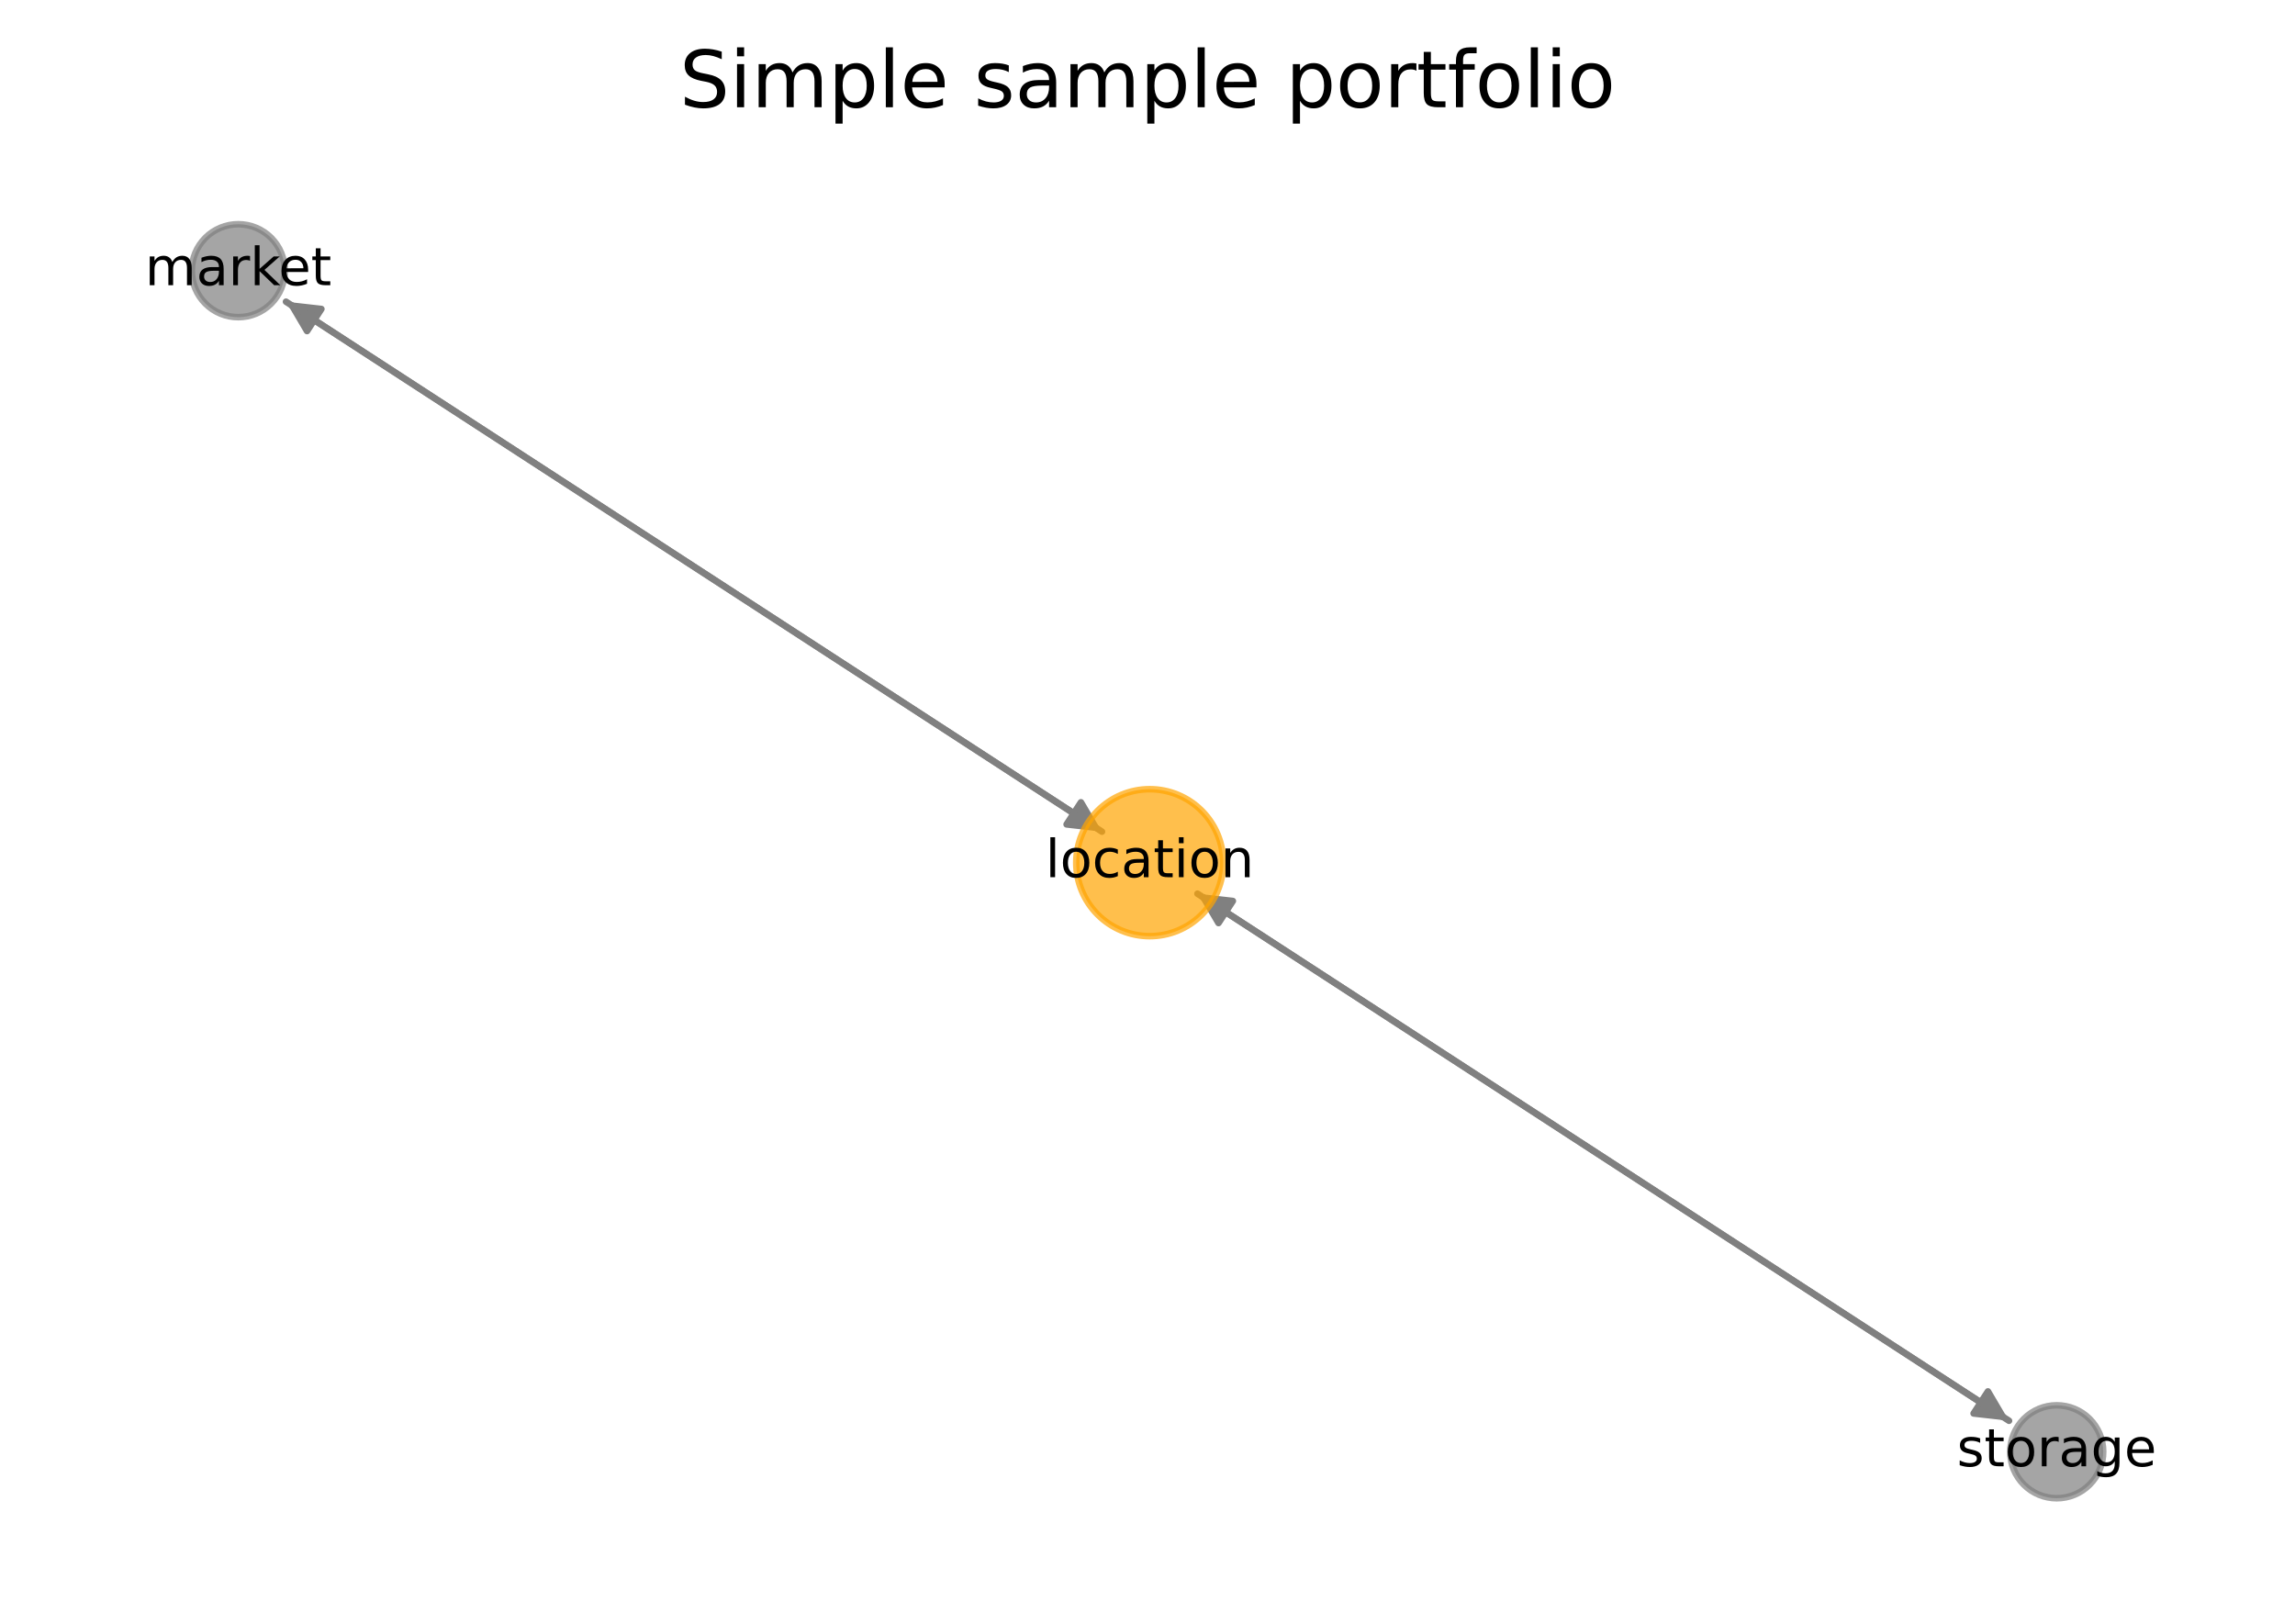
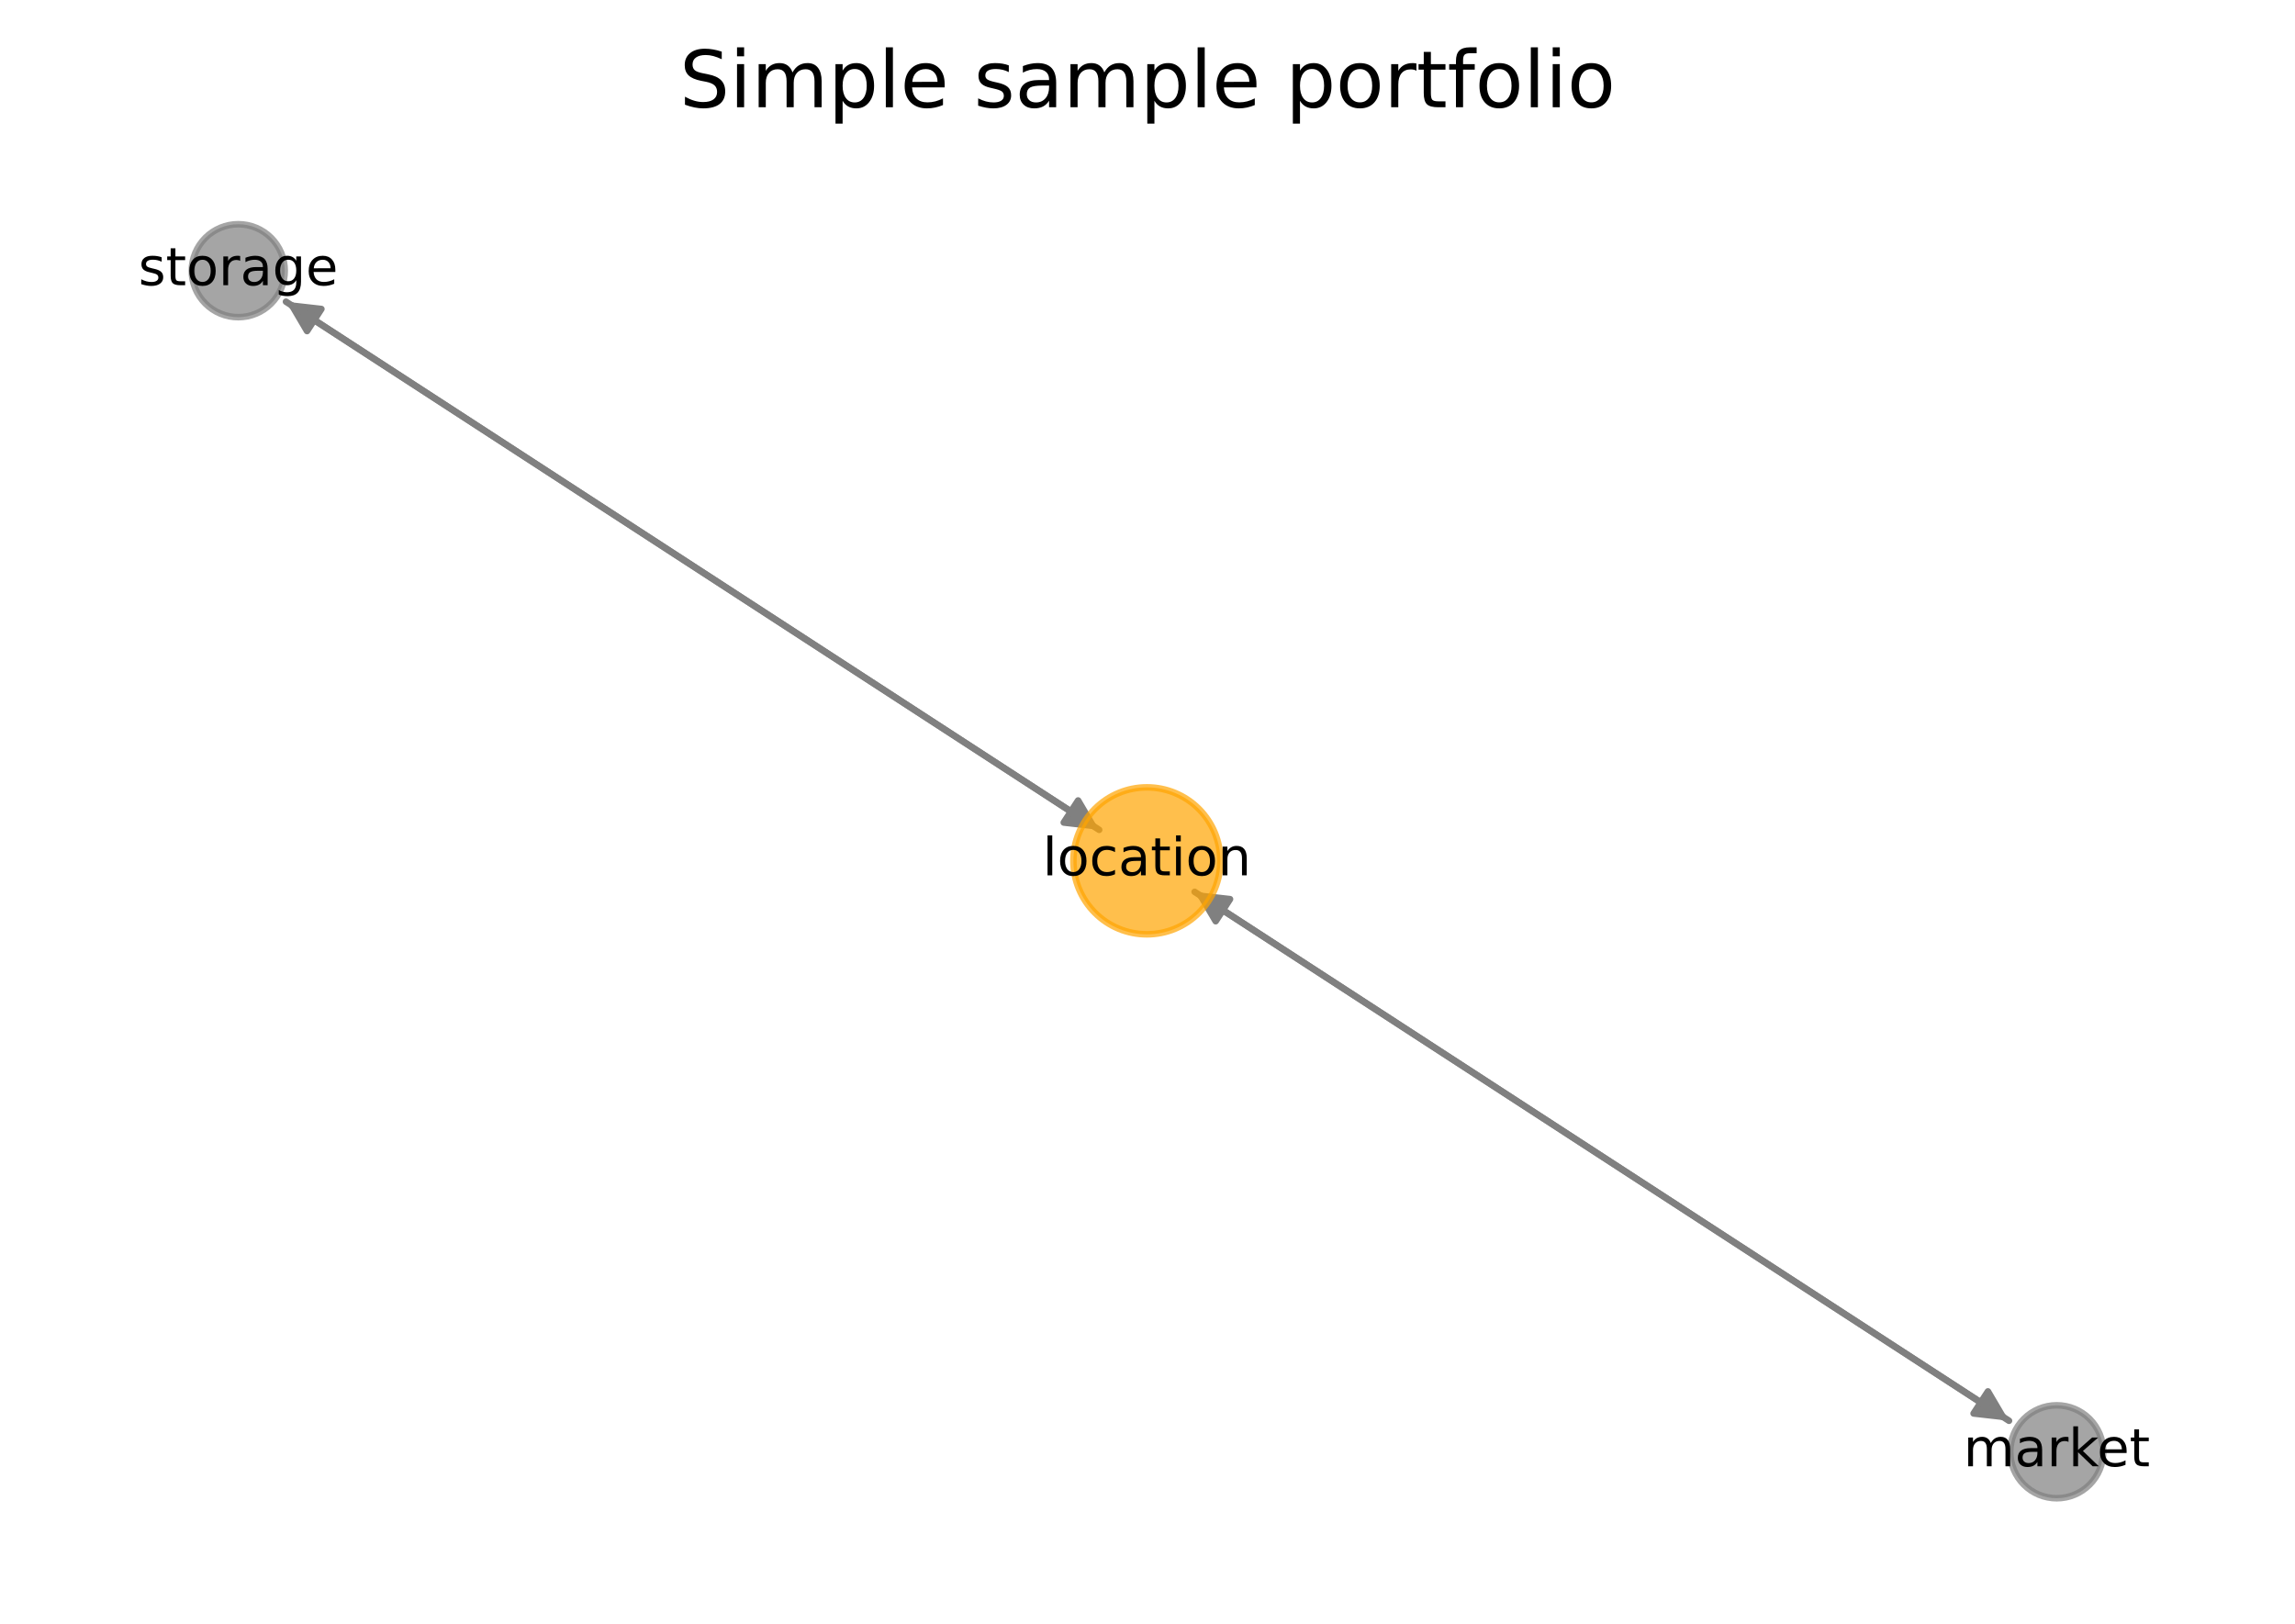
<svg xmlns="http://www.w3.org/2000/svg" xmlns:xlink="http://www.w3.org/1999/xlink" height="246.958pt" version="1.1" viewBox="0 0 349.2 246.958" width="349.2pt">
  <defs>
    <style type="text/css">*{stroke-linecap:butt;stroke-linejoin:round;}</style>
  </defs>
  <g id="figure_1">
    <g id="patch_1">
      <path d="M 0 246.958  L 349.2 246.958  L 349.2 0  L 0 0  z " style="fill:none;" />
    </g>
    <g id="axes_1">
      <g id="patch_2">
-         <path clip-path="url(#p3fee0ed3cd)" d="M 167.673 126.539  Q 105.595 86.222 44.454 46.513  " style="fill:none;stroke:#808080;stroke-linecap:round;" />
-         <path clip-path="url(#p3fee0ed3cd)" d="M 46.719 50.369  L 44.454 46.513  L 48.898 47.014  L 46.719 50.369  z " style="fill:#808080;stroke:#808080;stroke-linecap:round;" />
+         <path clip-path="url(#p6ff88d57bc)" d="M 181.771 135.695  Q 243.726 175.933 304.744 215.562  " style="fill:none;stroke:#808080;stroke-linecap:round;" />
+         <path clip-path="url(#p6ff88d57bc)" d="M 302.478 211.706  L 304.744 215.562  L 300.3 215.06  L 302.478 211.706  z " style="fill:#808080;stroke:#808080;stroke-linecap:round;" />
      </g>
      <g id="patch_3">
-         <path clip-path="url(#p3fee0ed3cd)" d="M 182.201 135.975  Q 243.941 176.073 304.744 215.561  " style="fill:none;stroke:#808080;stroke-linecap:round;" />
-         <path clip-path="url(#p3fee0ed3cd)" d="M 302.478 211.705  L 304.744 215.561  L 300.3 215.06  L 302.478 211.705  z " style="fill:#808080;stroke:#808080;stroke-linecap:round;" />
+         <path clip-path="url(#p6ff88d57bc)" d="M 167.243 126.26  Q 105.38 86.082 44.454 46.513  " style="fill:none;stroke:#808080;stroke-linecap:round;" />
+         <path clip-path="url(#p6ff88d57bc)" d="M 46.719 50.369  L 44.454 46.513  L 48.898 47.015  L 46.719 50.369  z " style="fill:#808080;stroke:#808080;stroke-linecap:round;" />
      </g>
      <g id="patch_4">
-         <path clip-path="url(#p3fee0ed3cd)" d="M 43.518 45.905  Q 105.596 86.223 166.737 125.931  " style="fill:none;stroke:#808080;stroke-linecap:round;" />
-         <path clip-path="url(#p3fee0ed3cd)" d="M 164.472 122.075  L 166.737 125.931  L 162.293 125.43  L 164.472 122.075  z " style="fill:#808080;stroke:#808080;stroke-linecap:round;" />
+         <path clip-path="url(#p6ff88d57bc)" d="M 305.682 216.171  Q 243.727 175.934 182.71 136.305  " style="fill:none;stroke:#808080;stroke-linecap:round;" />
+         <path clip-path="url(#p6ff88d57bc)" d="M 184.975 140.161  L 182.71 136.305  L 187.154 136.806  L 184.975 140.161  z " style="fill:#808080;stroke:#808080;stroke-linecap:round;" />
      </g>
      <g id="patch_5">
-         <path clip-path="url(#p3fee0ed3cd)" d="M 305.684 216.172  Q 243.944 176.074 183.141 136.585  " style="fill:none;stroke:#808080;stroke-linecap:round;" />
-         <path clip-path="url(#p3fee0ed3cd)" d="M 185.407 140.441  L 183.141 136.585  L 187.585 137.087  L 185.407 140.441  z " style="fill:#808080;stroke:#808080;stroke-linecap:round;" />
+         <path clip-path="url(#p6ff88d57bc)" d="M 43.516 45.904  Q 105.38 86.082 166.305 125.651  " style="fill:none;stroke:#808080;stroke-linecap:round;" />
+         <path clip-path="url(#p6ff88d57bc)" d="M 164.04 121.795  L 166.305 125.651  L 161.861 125.149  L 164.04 121.795  z " style="fill:#808080;stroke:#808080;stroke-linecap:round;" />
      </g>
      <g id="PathCollection_1">
-         <path clip-path="url(#p3fee0ed3cd)" d="M 174.938 142.438  C 177.903 142.438 180.747 141.26 182.844 139.163  C 184.94 137.067 186.118 134.223 186.118 131.258  C 186.118 128.293 184.94 125.449 182.844 123.352  C 180.747 121.255 177.903 120.077 174.938 120.077  C 171.973 120.077 169.129 121.255 167.032 123.352  C 164.936 125.449 163.758 128.293 163.758 131.258  C 163.758 134.223 164.936 137.067 167.032 139.163  C 169.129 141.26 171.973 142.438 174.938 142.438  z " style="fill:#ffa500;fill-opacity:0.7;stroke:#ffa500;stroke-opacity:0.7;" />
-         <path clip-path="url(#p3fee0ed3cd)" d="M 36.253 48.258  C 38.128 48.258 39.927 47.513 41.253 46.187  C 42.579 44.861 43.324 43.062 43.324 41.187  C 43.324 39.312 42.579 37.513 41.253 36.187  C 39.927 34.861 38.128 34.116 36.253 34.116  C 34.378 34.116 32.579 34.861 31.253 36.187  C 29.927 37.513 29.182 39.312 29.182 41.187  C 29.182 43.062 29.927 44.861 31.253 46.187  C 32.579 47.513 34.378 48.258 36.253 48.258  z " style="fill:#808080;fill-opacity:0.7;stroke:#808080;stroke-opacity:0.7;" />
-         <path clip-path="url(#p3fee0ed3cd)" d="M 312.947 227.96  C 314.822 227.96 316.621 227.215 317.947 225.889  C 319.273 224.563 320.018 222.765 320.018 220.889  C 320.018 219.014 319.273 217.215 317.947 215.889  C 316.621 214.563 314.822 213.818 312.947 213.818  C 311.072 213.818 309.273 214.563 307.947 215.889  C 306.621 217.215 305.876 219.014 305.876 220.889  C 305.876 222.765 306.621 224.563 307.947 225.889  C 309.273 227.215 311.072 227.96 312.947 227.96  z " style="fill:#808080;fill-opacity:0.7;stroke:#808080;stroke-opacity:0.7;" />
+         <path clip-path="url(#p6ff88d57bc)" d="M 174.506 142.157  C 177.471 142.157 180.315 140.979 182.412 138.883  C 184.509 136.786 185.687 133.942 185.687 130.977  C 185.687 128.012 184.509 125.168 182.412 123.071  C 180.315 120.975 177.471 119.797 174.506 119.797  C 171.541 119.797 168.697 120.975 166.601 123.071  C 164.504 125.168 163.326 128.012 163.326 130.977  C 163.326 133.942 164.504 136.786 166.601 138.883  C 168.697 140.979 171.541 142.157 174.506 142.157  z " style="fill:#ffa500;fill-opacity:0.7;stroke:#ffa500;stroke-opacity:0.7;" />
+         <path clip-path="url(#p6ff88d57bc)" d="M 312.947 227.96  C 314.822 227.96 316.621 227.215 317.947 225.889  C 319.273 224.563 320.018 222.765 320.018 220.889  C 320.018 219.014 319.273 217.215 317.947 215.889  C 316.621 214.563 314.822 213.818 312.947 213.818  C 311.072 213.818 309.273 214.563 307.947 215.889  C 306.621 217.215 305.876 219.014 305.876 220.889  C 305.876 222.765 306.621 224.563 307.947 225.889  C 309.273 227.215 311.072 227.96 312.947 227.96  z " style="fill:#808080;fill-opacity:0.7;stroke:#808080;stroke-opacity:0.7;" />
+         <path clip-path="url(#p6ff88d57bc)" d="M 36.253 48.258  C 38.128 48.258 39.927 47.513 41.253 46.187  C 42.579 44.861 43.324 43.062 43.324 41.187  C 43.324 39.312 42.579 37.513 41.253 36.187  C 39.927 34.861 38.128 34.116 36.253 34.116  C 34.378 34.116 32.579 34.861 31.253 36.187  C 29.927 37.513 29.182 39.312 29.182 41.187  C 29.182 43.062 29.927 44.861 31.253 46.187  C 32.579 47.513 34.378 48.258 36.253 48.258  z " style="fill:#808080;fill-opacity:0.7;stroke:#808080;stroke-opacity:0.7;" />
      </g>
      <g id="text_1">
-         <g clip-path="url(#p3fee0ed3cd)">
-           <g transform="translate(159.0667 133.4651)scale(0.08 -0.08)">
+         <g clip-path="url(#p6ff88d57bc)">
+           <g transform="translate(158.6352 133.1846)scale(0.08 -0.08)">
            <defs>
              <path d="M 9.422 75.984  L 18.406 75.984  L 18.406 0  L 9.422 0  z " id="DejaVuSans-108" />
              <path d="M 30.609 48.391  Q 23.391 48.391 19.188 42.75  Q 14.984 37.109 14.984 27.297  Q 14.984 17.484 19.156 11.844  Q 23.344 6.203 30.609 6.203  Q 37.797 6.203 41.984 11.859  Q 46.188 17.531 46.188 27.297  Q 46.188 37.016 41.984 42.703  Q 37.797 48.391 30.609 48.391  z M 30.609 56  Q 42.328 56 49.016 48.375  Q 55.719 40.766 55.719 27.297  Q 55.719 13.875 49.016 6.219  Q 42.328 -1.422 30.609 -1.422  Q 18.844 -1.422 12.172 6.219  Q 5.516 13.875 5.516 27.297  Q 5.516 40.766 12.172 48.375  Q 18.844 56 30.609 56  z " id="DejaVuSans-111" />
              <path d="M 48.781 52.594  L 48.781 44.188  Q 44.969 46.297 41.141 47.344  Q 37.312 48.391 33.406 48.391  Q 24.656 48.391 19.812 42.844  Q 14.984 37.312 14.984 27.297  Q 14.984 17.281 19.812 11.734  Q 24.656 6.203 33.406 6.203  Q 37.312 6.203 41.141 7.25  Q 44.969 8.297 48.781 10.406  L 48.781 2.094  Q 45.016 0.344 40.984 -0.531  Q 36.969 -1.422 32.422 -1.422  Q 20.062 -1.422 12.781 6.344  Q 5.516 14.109 5.516 27.297  Q 5.516 40.672 12.859 48.328  Q 20.219 56 33.016 56  Q 37.156 56 41.109 55.141  Q 45.062 54.297 48.781 52.594  z " id="DejaVuSans-99" />
              <path d="M 34.281 27.484  Q 23.391 27.484 19.188 25  Q 14.984 22.516 14.984 16.5  Q 14.984 11.719 18.141 8.906  Q 21.297 6.109 26.703 6.109  Q 34.188 6.109 38.703 11.406  Q 43.219 16.703 43.219 25.484  L 43.219 27.484  z M 52.203 31.203  L 52.203 0  L 43.219 0  L 43.219 8.297  Q 40.141 3.328 35.547 0.953  Q 30.953 -1.422 24.312 -1.422  Q 15.922 -1.422 10.953 3.297  Q 6 8.016 6 15.922  Q 6 25.141 12.172 29.828  Q 18.359 34.516 30.609 34.516  L 43.219 34.516  L 43.219 35.406  Q 43.219 41.609 39.141 45  Q 35.062 48.391 27.688 48.391  Q 23 48.391 18.547 47.266  Q 14.109 46.141 10.016 43.891  L 10.016 52.203  Q 14.938 54.109 19.578 55.047  Q 24.219 56 28.609 56  Q 40.484 56 46.344 49.844  Q 52.203 43.703 52.203 31.203  z " id="DejaVuSans-97" />
              <path d="M 18.312 70.219  L 18.312 54.688  L 36.812 54.688  L 36.812 47.703  L 18.312 47.703  L 18.312 18.016  Q 18.312 11.328 20.141 9.422  Q 21.969 7.516 27.594 7.516  L 36.812 7.516  L 36.812 0  L 27.594 0  Q 17.188 0 13.234 3.875  Q 9.281 7.766 9.281 18.016  L 9.281 47.703  L 2.688 47.703  L 2.688 54.688  L 9.281 54.688  L 9.281 70.219  z " id="DejaVuSans-116" />
              <path d="M 9.422 54.688  L 18.406 54.688  L 18.406 0  L 9.422 0  z M 9.422 75.984  L 18.406 75.984  L 18.406 64.594  L 9.422 64.594  z " id="DejaVuSans-105" />
              <path d="M 54.891 33.016  L 54.891 0  L 45.906 0  L 45.906 32.719  Q 45.906 40.484 42.875 44.328  Q 39.844 48.188 33.797 48.188  Q 26.516 48.188 22.312 43.547  Q 18.109 38.922 18.109 30.906  L 18.109 0  L 9.078 0  L 9.078 54.688  L 18.109 54.688  L 18.109 46.188  Q 21.344 51.125 25.703 53.562  Q 30.078 56 35.797 56  Q 45.219 56 50.047 50.172  Q 54.891 44.344 54.891 33.016  z " id="DejaVuSans-110" />
            </defs>
            <use xlink:href="#DejaVuSans-108" />
            <use x="27.783" xlink:href="#DejaVuSans-111" />
            <use x="88.965" xlink:href="#DejaVuSans-99" />
            <use x="143.945" xlink:href="#DejaVuSans-97" />
            <use x="205.225" xlink:href="#DejaVuSans-116" />
            <use x="244.434" xlink:href="#DejaVuSans-105" />
            <use x="272.217" xlink:href="#DejaVuSans-111" />
            <use x="333.398" xlink:href="#DejaVuSans-110" />
          </g>
        </g>
      </g>
      <g id="text_2">
-         <g clip-path="url(#p3fee0ed3cd)">
-           <g transform="translate(22.06039 43.39438)scale(0.08 -0.08)">
+         <g clip-path="url(#p6ff88d57bc)">
+           <g transform="translate(298.7546 223.0969)scale(0.08 -0.08)">
            <defs>
              <path d="M 52 44.188  Q 55.375 50.25 60.062 53.125  Q 64.75 56 71.094 56  Q 79.641 56 84.281 50.016  Q 88.922 44.047 88.922 33.016  L 88.922 0  L 79.891 0  L 79.891 32.719  Q 79.891 40.578 77.094 44.375  Q 74.312 48.188 68.609 48.188  Q 61.625 48.188 57.562 43.547  Q 53.516 38.922 53.516 30.906  L 53.516 0  L 44.484 0  L 44.484 32.719  Q 44.484 40.625 41.703 44.406  Q 38.922 48.188 33.109 48.188  Q 26.219 48.188 22.156 43.531  Q 18.109 38.875 18.109 30.906  L 18.109 0  L 9.078 0  L 9.078 54.688  L 18.109 54.688  L 18.109 46.188  Q 21.188 51.219 25.484 53.609  Q 29.781 56 35.688 56  Q 41.656 56 45.828 52.969  Q 50 49.953 52 44.188  z " id="DejaVuSans-109" />
              <path d="M 41.109 46.297  Q 39.594 47.172 37.812 47.578  Q 36.031 48 33.891 48  Q 26.266 48 22.188 43.047  Q 18.109 38.094 18.109 28.812  L 18.109 0  L 9.078 0  L 9.078 54.688  L 18.109 54.688  L 18.109 46.188  Q 20.953 51.172 25.484 53.578  Q 30.031 56 36.531 56  Q 37.453 56 38.578 55.875  Q 39.703 55.766 41.062 55.516  z " id="DejaVuSans-114" />
              <path d="M 9.078 75.984  L 18.109 75.984  L 18.109 31.109  L 44.922 54.688  L 56.391 54.688  L 27.391 29.109  L 57.625 0  L 45.906 0  L 18.109 26.703  L 18.109 0  L 9.078 0  z " id="DejaVuSans-107" />
              <path d="M 56.203 29.594  L 56.203 25.203  L 14.891 25.203  Q 15.484 15.922 20.484 11.062  Q 25.484 6.203 34.422 6.203  Q 39.594 6.203 44.453 7.469  Q 49.312 8.734 54.109 11.281  L 54.109 2.781  Q 49.266 0.734 44.188 -0.344  Q 39.109 -1.422 33.891 -1.422  Q 20.797 -1.422 13.156 6.188  Q 5.516 13.812 5.516 26.812  Q 5.516 40.234 12.766 48.109  Q 20.016 56 32.328 56  Q 43.359 56 49.781 48.891  Q 56.203 41.797 56.203 29.594  z M 47.219 32.234  Q 47.125 39.594 43.094 43.984  Q 39.062 48.391 32.422 48.391  Q 24.906 48.391 20.391 44.141  Q 15.875 39.891 15.188 32.172  z " id="DejaVuSans-101" />
            </defs>
            <use xlink:href="#DejaVuSans-109" />
            <use x="97.412" xlink:href="#DejaVuSans-97" />
            <use x="158.691" xlink:href="#DejaVuSans-114" />
            <use x="199.805" xlink:href="#DejaVuSans-107" />
            <use x="254.09" xlink:href="#DejaVuSans-101" />
            <use x="315.613" xlink:href="#DejaVuSans-116" />
          </g>
        </g>
      </g>
      <g id="text_3">
-         <g clip-path="url(#p3fee0ed3cd)">
-           <g transform="translate(297.7515 223.0969)scale(0.08 -0.08)">
+         <g clip-path="url(#p6ff88d57bc)">
+           <g transform="translate(21.05727 43.39438)scale(0.08 -0.08)">
            <defs>
              <path d="M 44.281 53.078  L 44.281 44.578  Q 40.484 46.531 36.375 47.5  Q 32.281 48.484 27.875 48.484  Q 21.188 48.484 17.844 46.438  Q 14.5 44.391 14.5 40.281  Q 14.5 37.156 16.891 35.375  Q 19.281 33.594 26.516 31.984  L 29.594 31.297  Q 39.156 29.25 43.188 25.516  Q 47.219 21.781 47.219 15.094  Q 47.219 7.469 41.188 3.016  Q 35.156 -1.422 24.609 -1.422  Q 20.219 -1.422 15.453 -0.562  Q 10.688 0.297 5.422 2  L 5.422 11.281  Q 10.406 8.688 15.234 7.391  Q 20.062 6.109 24.812 6.109  Q 31.156 6.109 34.562 8.281  Q 37.984 10.453 37.984 14.406  Q 37.984 18.062 35.516 20.016  Q 33.062 21.969 24.703 23.781  L 21.578 24.516  Q 13.234 26.266 9.516 29.906  Q 5.812 33.547 5.812 39.891  Q 5.812 47.609 11.281 51.797  Q 16.75 56 26.812 56  Q 31.781 56 36.172 55.266  Q 40.578 54.547 44.281 53.078  z " id="DejaVuSans-115" />
              <path d="M 45.406 27.984  Q 45.406 37.75 41.375 43.109  Q 37.359 48.484 30.078 48.484  Q 22.859 48.484 18.828 43.109  Q 14.797 37.75 14.797 27.984  Q 14.797 18.266 18.828 12.891  Q 22.859 7.516 30.078 7.516  Q 37.359 7.516 41.375 12.891  Q 45.406 18.266 45.406 27.984  z M 54.391 6.781  Q 54.391 -7.172 48.188 -13.984  Q 42 -20.797 29.203 -20.797  Q 24.469 -20.797 20.266 -20.094  Q 16.062 -19.391 12.109 -17.922  L 12.109 -9.188  Q 16.062 -11.328 19.922 -12.344  Q 23.781 -13.375 27.781 -13.375  Q 36.625 -13.375 41.016 -8.766  Q 45.406 -4.156 45.406 5.172  L 45.406 9.625  Q 42.625 4.781 38.281 2.391  Q 33.938 0 27.875 0  Q 17.828 0 11.672 7.656  Q 5.516 15.328 5.516 27.984  Q 5.516 40.672 11.672 48.328  Q 17.828 56 27.875 56  Q 33.938 56 38.281 53.609  Q 42.625 51.219 45.406 46.391  L 45.406 54.688  L 54.391 54.688  z " id="DejaVuSans-103" />
            </defs>
            <use xlink:href="#DejaVuSans-115" />
            <use x="52.1" xlink:href="#DejaVuSans-116" />
            <use x="91.309" xlink:href="#DejaVuSans-111" />
            <use x="152.49" xlink:href="#DejaVuSans-114" />
            <use x="193.604" xlink:href="#DejaVuSans-97" />
            <use x="254.883" xlink:href="#DejaVuSans-103" />
            <use x="318.359" xlink:href="#DejaVuSans-101" />
          </g>
        </g>
      </g>
      <g id="text_4">
        <g transform="translate(103.3959 16.31812)scale(0.12 -0.12)">
          <defs>
            <path d="M 53.516 70.516  L 53.516 60.891  Q 47.906 63.578 42.922 64.891  Q 37.938 66.219 33.297 66.219  Q 25.25 66.219 20.875 63.094  Q 16.5 59.969 16.5 54.203  Q 16.5 49.359 19.406 46.891  Q 22.312 44.438 30.422 42.922  L 36.375 41.703  Q 47.406 39.594 52.656 34.297  Q 57.906 29 57.906 20.125  Q 57.906 9.516 50.797 4.047  Q 43.703 -1.422 29.984 -1.422  Q 24.812 -1.422 18.969 -0.25  Q 13.141 0.922 6.891 3.219  L 6.891 13.375  Q 12.891 10.016 18.656 8.297  Q 24.422 6.594 29.984 6.594  Q 38.422 6.594 43.016 9.906  Q 47.609 13.234 47.609 19.391  Q 47.609 24.75 44.312 27.781  Q 41.016 30.812 33.5 32.328  L 27.484 33.5  Q 16.453 35.688 11.516 40.375  Q 6.594 45.062 6.594 53.422  Q 6.594 63.094 13.406 68.656  Q 20.219 74.219 32.172 74.219  Q 37.312 74.219 42.625 73.281  Q 47.953 72.359 53.516 70.516  z " id="DejaVuSans-83" />
            <path d="M 18.109 8.203  L 18.109 -20.797  L 9.078 -20.797  L 9.078 54.688  L 18.109 54.688  L 18.109 46.391  Q 20.953 51.266 25.266 53.625  Q 29.594 56 35.594 56  Q 45.562 56 51.781 48.094  Q 58.016 40.188 58.016 27.297  Q 58.016 14.406 51.781 6.484  Q 45.562 -1.422 35.594 -1.422  Q 29.594 -1.422 25.266 0.953  Q 20.953 3.328 18.109 8.203  z M 48.688 27.297  Q 48.688 37.203 44.609 42.844  Q 40.531 48.484 33.406 48.484  Q 26.266 48.484 22.188 42.844  Q 18.109 37.203 18.109 27.297  Q 18.109 17.391 22.188 11.75  Q 26.266 6.109 33.406 6.109  Q 40.531 6.109 44.609 11.75  Q 48.688 17.391 48.688 27.297  z " id="DejaVuSans-112" />
            <path id="DejaVuSans-32" />
            <path d="M 37.109 75.984  L 37.109 68.5  L 28.516 68.5  Q 23.688 68.5 21.797 66.547  Q 19.922 64.594 19.922 59.516  L 19.922 54.688  L 34.719 54.688  L 34.719 47.703  L 19.922 47.703  L 19.922 0  L 10.891 0  L 10.891 47.703  L 2.297 47.703  L 2.297 54.688  L 10.891 54.688  L 10.891 58.5  Q 10.891 67.625 15.141 71.797  Q 19.391 75.984 28.609 75.984  z " id="DejaVuSans-102" />
          </defs>
          <use xlink:href="#DejaVuSans-83" />
          <use x="63.477" xlink:href="#DejaVuSans-105" />
          <use x="91.26" xlink:href="#DejaVuSans-109" />
          <use x="188.672" xlink:href="#DejaVuSans-112" />
          <use x="252.148" xlink:href="#DejaVuSans-108" />
          <use x="279.932" xlink:href="#DejaVuSans-101" />
          <use x="341.455" xlink:href="#DejaVuSans-32" />
          <use x="373.242" xlink:href="#DejaVuSans-115" />
          <use x="425.342" xlink:href="#DejaVuSans-97" />
          <use x="486.621" xlink:href="#DejaVuSans-109" />
          <use x="584.033" xlink:href="#DejaVuSans-112" />
          <use x="647.51" xlink:href="#DejaVuSans-108" />
          <use x="675.293" xlink:href="#DejaVuSans-101" />
          <use x="736.816" xlink:href="#DejaVuSans-32" />
          <use x="768.604" xlink:href="#DejaVuSans-112" />
          <use x="832.08" xlink:href="#DejaVuSans-111" />
          <use x="893.262" xlink:href="#DejaVuSans-114" />
          <use x="934.375" xlink:href="#DejaVuSans-116" />
          <use x="973.584" xlink:href="#DejaVuSans-102" />
          <use x="1008.789" xlink:href="#DejaVuSans-111" />
          <use x="1069.971" xlink:href="#DejaVuSans-108" />
          <use x="1097.754" xlink:href="#DejaVuSans-105" />
          <use x="1125.537" xlink:href="#DejaVuSans-111" />
        </g>
      </g>
    </g>
  </g>
  <defs>
-     <clipPath id="p3fee0ed3cd">
+     <clipPath id="p6ff88d57bc">
      <rect height="217.44" width="334.8" x="7.2" y="22.318" />
    </clipPath>
  </defs>
</svg>
